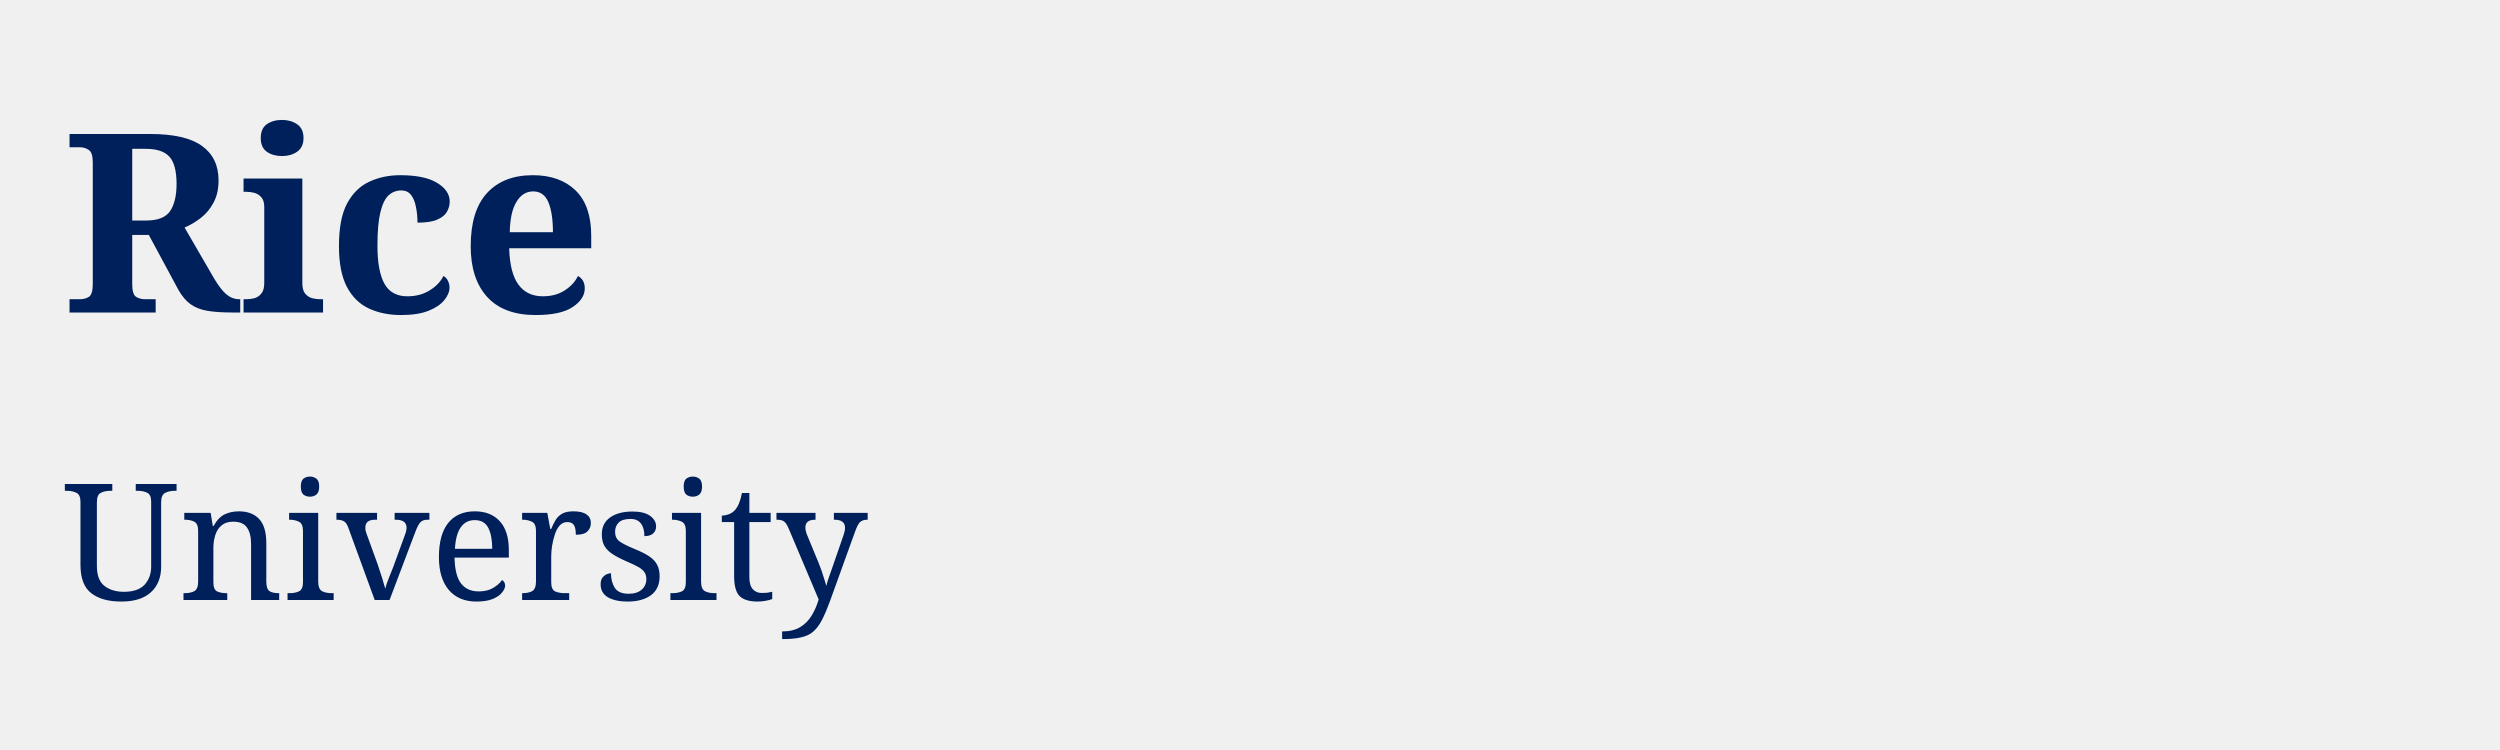
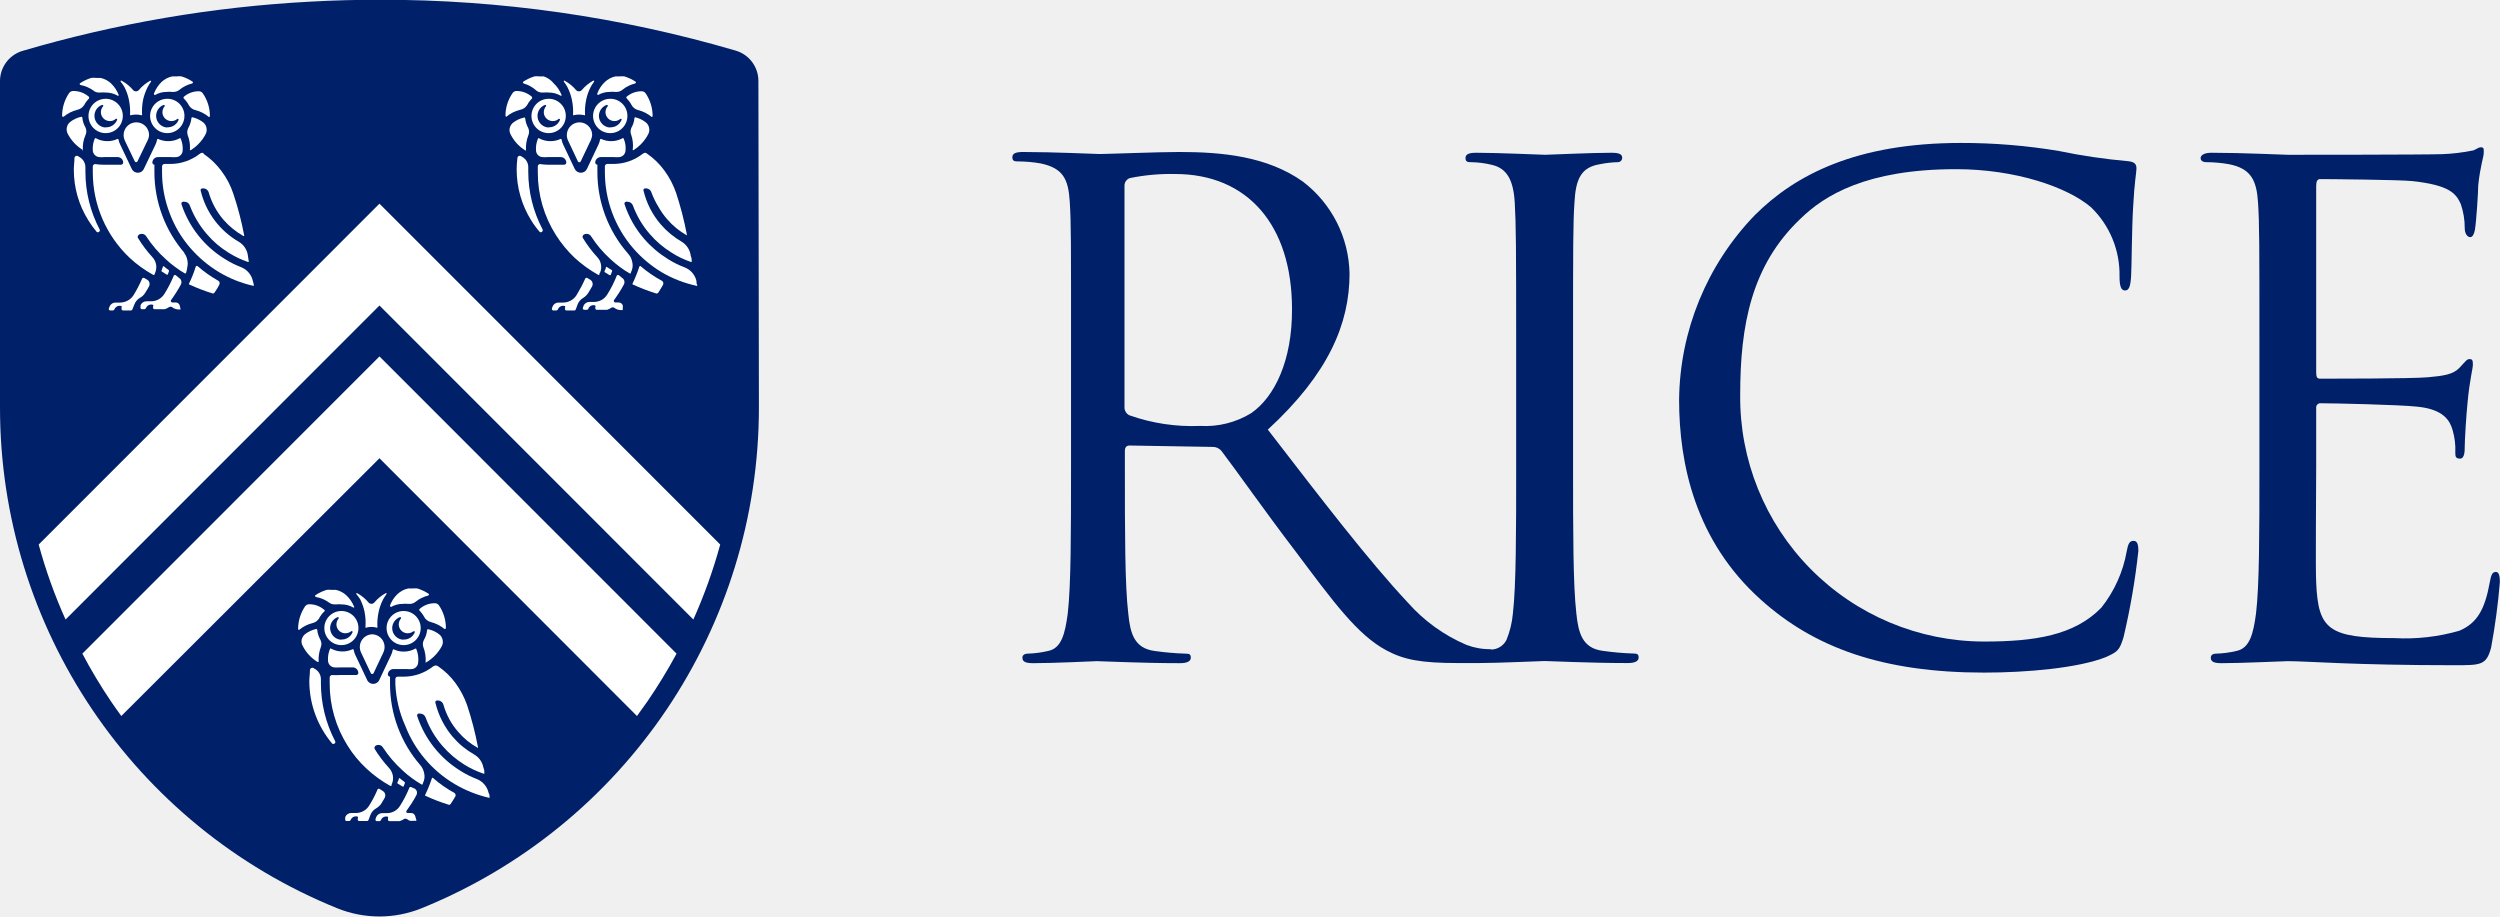
- <svg xmlns="http://www.w3.org/2000/svg" viewBox="0 0 200 60" width="200" height="60">
-   <text x="5" y="25" font-family="Georgia, serif" font-size="20" font-weight="bold" fill="#00205B">Rice</text>
-   <text x="5" y="48" font-family="Georgia, serif" font-size="13" fill="#00205B">University</text>
+ <svg xmlns="http://www.w3.org/2000/svg" viewBox="0 0 196.4 72">
+   <defs>
+     <style>.cls-1{fill:#002169;}.cls-2{fill:#fff;}</style>
+   </defs>
+   <path class="cls-1" d="M143.62,58.11c-5.15-4.62-6.42-10.67-6.42-15.71a21.19,21.19,0,0,1,5.94-14.49c3.19-3.19,8-5.68,16.19-5.68a46.31,46.31,0,0,1,7.7.63,47,47,0,0,0,5.41.8c.58.05.69.26.69.58s-.16,1.06-.26,3c-.11,1.75-.11,4.67-.16,5.46s-.16,1.12-.48,1.12-.43-.37-.43-1.12a7.34,7.34,0,0,0-2.23-5.41c-1.85-1.59-5.94-3-10.61-3-7.06,0-10.35,2.07-12.21,3.88C142.88,31.83,142,36.56,142,42A19.18,19.18,0,0,0,161.14,61.4c4,0,7.11-.48,9.23-2.66a9.87,9.87,0,0,0,2-4.46c.11-.58.22-.79.54-.79s.37.37.37.79a55.26,55.26,0,0,1-1.17,6.8c-.32,1-.43,1.11-1.38,1.54-2.12.85-6.16,1.22-9.55,1.22C153.17,63.84,147.81,61.88,143.62,58.11Z" transform="translate(-5.29 -11)" />
+   <path class="cls-1" d="M182.79,38.36c0-8.28,0-9.76-.11-11.46s-.53-2.66-2.28-3a10.48,10.48,0,0,0-1.8-.16c-.22,0-.43-.1-.43-.32s.27-.42.85-.42c2.39,0,5.73.16,6,.16s10.93,0,12.15-.05a14.26,14.26,0,0,0,2.28-.27c.27,0,.48-.27.75-.27s.21.22.21.48-.27,1-.43,2.5c0,.53-.15,2.86-.26,3.5-.05.27-.16.58-.37.58s-.43-.26-.43-.69a5.81,5.81,0,0,0-.31-1.91c-.38-.85-.91-1.48-3.77-1.8-.91-.11-6.69-.16-7.28-.16-.21,0-.31.16-.31.53V40.22c0,.37.05.53.31.53.69,0,7.22,0,8.44-.11s2-.21,2.5-.74.58-.69.8-.69.26.11.26.43-.26,1.22-.42,3c-.11,1.06-.22,3-.22,3.39s0,1-.37,1-.37-.21-.37-.47a5.5,5.5,0,0,0-.21-1.76c-.21-.74-.69-1.64-2.76-1.85-1.44-.16-6.69-.27-7.59-.27a.33.33,0,0,0-.37.37V47.7c0,1.81-.06,8,0,9.08.16,3.66.95,4.35,6.15,4.35a15.35,15.35,0,0,0,5.1-.58c1.38-.59,2-1.65,2.39-3.82.1-.59.21-.8.48-.8s.31.43.31.8a51,51,0,0,1-.69,5.15c-.37,1.38-.79,1.38-2.86,1.38-8,0-11.57-.32-13.11-.32-.27,0-3.61.16-5.2.16-.59,0-.85-.11-.85-.43,0-.16.1-.32.42-.32a7.79,7.79,0,0,0,1.59-.21c1.06-.21,1.33-1.38,1.54-2.92.27-2.23.27-6.42.27-11.52Z" transform="translate(-5.29 -11)" />
+   <path class="cls-1" d="M122.43,62a5.16,5.16,0,0,1-1.94-.34,12.9,12.9,0,0,1-4.6-3.32c-3.08-3.29-6.69-8-11-13.59,4.78-4.4,6.42-8.33,6.42-12.26a9.3,9.3,0,0,0-3.66-7.22c-2.81-2-6.37-2.33-9.71-2.33-1.65,0-5.68.16-6.27.16-.26,0-3.61-.16-6-.16-.59,0-.85.11-.85.42s.21.32.42.32a10.6,10.6,0,0,1,1.81.16c1.75.37,2.17,1.22,2.28,3s.1,3.18.1,11.46V47.7c0,5.1,0,9.29-.26,11.52-.21,1.54-.48,2.71-1.54,2.92a8,8,0,0,1-1.59.21c-.32,0-.43.16-.43.32,0,.32.27.43.85.43,1.59,0,4.94-.16,5-.16.27,0,3.61.16,6.53.16.58,0,.85-.16.85-.43s-.11-.32-.43-.32A22,22,0,0,1,96,62.14c-1.6-.21-1.92-1.38-2.07-2.92-.27-2.23-.27-6.42-.27-11.52V46.43c0-.27.11-.43.37-.43l6.53.11a.86.86,0,0,1,.69.32c1.06,1.38,3.56,4.94,5.79,7.85,3,4,4.88,6.59,7.16,7.81,1.38.74,2.71,1,5.68,1h1.56c1.59,0,4.93-.16,5.2-.16s3.61.16,6.53.16c.58,0,.85-.16.85-.43s-.11-.32-.43-.32a22.39,22.39,0,0,1-2.39-.21c-1.59-.21-1.91-1.38-2.07-2.92-.26-2.23-.26-6.42-.26-11.52V38.36c0-8.28,0-9.76.11-11.46.1-1.86.53-2.76,2-3a8.24,8.24,0,0,1,1.4-.16.34.34,0,0,0,.35-.35c0-.29-.28-.39-.85-.39-1.59,0-4.93.16-5.2.16S123,23,121.27,23c-.58,0-.85.11-.85.42s.21.32.42.32a7.42,7.42,0,0,1,1.65.21c1.17.27,1.7,1.17,1.8,3s.11,3.18.11,11.46V47.7c0,5.1,0,9.29-.26,11.52a7.15,7.15,0,0,1-.5,2.05,1.38,1.38,0,0,1-1.21.76ZM103.58,43.46a6.9,6.9,0,0,1-4,1A14.8,14.8,0,0,1,94,43.62a.7.7,0,0,1-.37-.64V25.62a.63.63,0,0,1,.42-.63,16.07,16.07,0,0,1,3.56-.32c5.68,0,9.18,4,9.18,10.61C106.81,39.32,105.43,42.18,103.58,43.46Z" transform="translate(-5.29 -11)" />
+   <path class="cls-1" d="M64.91,43A42.45,42.45,0,0,1,38.39,82.36a8.83,8.83,0,0,1-6.59,0A42.44,42.44,0,0,1,5.29,43V17.41A2.48,2.48,0,0,1,7.05,15a98.68,98.68,0,0,1,22.61-3.87c1.8-.1,3.61-.15,5.44-.15a99,99,0,0,1,28,4,2.48,2.48,0,0,1,1.77,2.39Z" transform="translate(-5.29 -11)" />
+   <path class="cls-2" d="M34.53,60.83a1,1,0,0,0-.88,1.42h0l.77,1.63a.12.12,0,0,0,.22,0l.77-1.63a1,1,0,0,0-.88-1.42Z" transform="translate(-5.29 -11)" />
+   <path class="cls-2" d="M30.5,64.39a.93.93,0,0,0-.47-.84l-.1-.06a.19.19,0,0,0-.29.14c0,.3-.05.6-.05.9a7.63,7.63,0,0,0,1.8,4.89.16.16,0,0,0,.17,0,.14.14,0,0,0,.06-.19,9.84,9.84,0,0,1-1.12-4.55Z" transform="translate(-5.29 -11)" />
+   <polygon class="cls-2" points="27.91 64.56 27.92 64.56 27.91 64.56 27.91 64.56" />
+   <path class="cls-2" d="M35.22,74.17l.29-.49a.4.4,0,0,0-.15-.54L35.14,73a.13.13,0,0,0-.18,0,8.76,8.76,0,0,1-.67,1.29,1.22,1.22,0,0,1-1.06.58h-.35a.51.51,0,0,0-.47.32l0,.15a.12.12,0,0,0,.1.16h.21a.14.14,0,0,0,.12-.09h0a.44.44,0,0,1,.56-.25.07.07,0,0,1,0,.1l0,.07a.12.12,0,0,0,.11.17h.62a.12.12,0,0,0,.11-.08h0l.07-.18.08-.22a1,1,0,0,1,.44-.51A1.38,1.38,0,0,0,35.22,74.17Z" transform="translate(-5.29 -11)" />
+   <polygon class="cls-2" points="30.35 64.56 30.35 64.56 30.35 64.56 30.35 64.56" />
+   <path class="cls-2" d="M37.64,72.86a.12.12,0,0,0-.18,0,8.9,8.9,0,0,1-.74,1.44,1.21,1.21,0,0,1-1.06.58h-.35a.51.51,0,0,0-.47.32h0l-.05.15a.12.12,0,0,0,.11.16h.2a.13.13,0,0,0,.12-.09h0a.43.43,0,0,1,.55-.25.09.09,0,0,1,0,.1l0,.07a.13.13,0,0,0,.11.17h.73l.08,0h0l.19-.08.12-.07a.24.24,0,0,1,.28,0,.53.53,0,0,0,.22.12h0a.64.64,0,0,0,.24,0H38l0,0a.07.07,0,0,0,0-.05l-.09-.31a.33.33,0,0,0-.32-.25h-.26a.11.11,0,0,1-.1-.18l.15-.22a7.21,7.21,0,0,0,.46-.71l.16-.29a.38.38,0,0,0-.14-.52Z" transform="translate(-5.29 -11)" />
+   <path class="cls-2" d="M38.23,58.89a.09.09,0,0,0,0,.06,2.12,2.12,0,0,1,.38.51.82.82,0,0,0,.53.41,2.66,2.66,0,0,1,1.06.54h.05a.07.07,0,0,0,.07-.07v0a3.18,3.18,0,0,0-.55-1.79.4.4,0,0,0-.28-.16h-.09a1.78,1.78,0,0,0-1.17.47A.05.05,0,0,0,38.23,58.89Z" transform="translate(-5.29 -11)" />
+   <path class="cls-2" d="M38.91,60.43a.08.08,0,0,0-.07.07,1.74,1.74,0,0,1-.24.76.7.7,0,0,0-.05.58A2.8,2.8,0,0,1,38.73,63a.06.06,0,0,0,0,.06l0,0h0A3.25,3.25,0,0,0,40,61.76a.72.72,0,0,0,.06-.5.7.7,0,0,0-.26-.42,2.05,2.05,0,0,0-.88-.41Z" transform="translate(-5.29 -11)" />
+   <path class="cls-2" d="M36,58.69h0a1.84,1.84,0,0,1,.94-.25,1.75,1.75,0,0,1,.4,0h.15a.68.68,0,0,0,.43-.15,2.48,2.48,0,0,1,1-.5.09.09,0,0,0,.06-.06.08.08,0,0,0,0-.07,3.39,3.39,0,0,0-.9-.43,1.5,1.5,0,0,0-.37,0l-.35,0a1.71,1.71,0,0,0-.84.44,2.35,2.35,0,0,0-.59.89,0,0,0,0,0,0,.06S36,58.69,36,58.69Z" transform="translate(-5.29 -11)" />
+   <path class="cls-2" d="M33.58,58.07a3.91,3.91,0,0,1,.35,1A4.44,4.44,0,0,1,34,60.26s0,0,0,.05a.05.05,0,0,0,.05,0h0a1.5,1.5,0,0,1,.84,0h0a.05.05,0,0,0,.05,0s0,0,0-.05a4.44,4.44,0,0,1,.09-1.16,3.91,3.91,0,0,1,.35-1,3,3,0,0,1,.27-.42.07.07,0,0,0,0-.08.07.07,0,0,0-.06,0h0a3.13,3.13,0,0,0-.89.73.3.3,0,0,1-.46,0,3.13,3.13,0,0,0-.89-.73h0a.07.07,0,0,0-.06,0,.07.07,0,0,0,0,.08A3,3,0,0,1,33.58,58.07Z" transform="translate(-5.29 -11)" />
+   <path class="cls-2" d="M31.13,58.33a.68.68,0,0,0,.43.15h.15a1.81,1.81,0,0,1,.4,0,1.84,1.84,0,0,1,.94.25h0s0,0,.06,0a.06.06,0,0,0,0-.06,2.49,2.49,0,0,0-.6-.89,1.71,1.71,0,0,0-.84-.44l-.35,0a1.5,1.5,0,0,0-.37,0,3.39,3.39,0,0,0-.9.43.08.08,0,0,0,0,.07.09.09,0,0,0,.06.06A2.48,2.48,0,0,1,31.13,58.33Z" transform="translate(-5.29 -11)" />
+   <path class="cls-2" d="M30.42,59.46A2.12,2.12,0,0,1,30.8,59a.09.09,0,0,0,0-.06.05.05,0,0,0,0,0,1.78,1.78,0,0,0-1.17-.47h-.09a.4.4,0,0,0-.28.16,3.18,3.18,0,0,0-.55,1.79v0a.07.07,0,0,0,.07.07h0a2.66,2.66,0,0,1,1.06-.54A.82.82,0,0,0,30.42,59.46Z" transform="translate(-5.29 -11)" />
+   <path class="cls-2" d="M30.26,63l.06,0a.06.06,0,0,0,0-.06,2.8,2.8,0,0,1,.18-1.12.7.7,0,0,0-.05-.58,2,2,0,0,1-.24-.76.07.07,0,0,0-.07-.07h0a2.2,2.2,0,0,0-.9.42.82.82,0,0,0-.25.42.69.69,0,0,0,.07.47A3.12,3.12,0,0,0,30.23,63Z" transform="translate(-5.29 -11)" />
+   <path class="cls-2" d="M38.3,71.1h0a9.73,9.73,0,0,1-2.37-6.38c0-.19,0-.38,0-.56a.09.09,0,0,0,0,0h0a.18.18,0,0,1-.17-.17.44.44,0,0,1,.44-.43h1a2.49,2.49,0,0,0,.47,0,.55.55,0,0,0,.47-.5A2.1,2.1,0,0,0,38,62s0-.05-.07-.05h0a1.86,1.86,0,0,1-.92.24,1.84,1.84,0,0,1-.8-.18h0a.07.07,0,0,0-.07.06,1.44,1.44,0,0,1-.13.4l-.9,1.9a.53.53,0,0,1-1,0l-.9-1.9a1.44,1.44,0,0,1-.13-.4A.07.07,0,0,0,33,62h0a1.91,1.91,0,0,1-.81.18,1.86,1.86,0,0,1-.92-.24h0a.06.06,0,0,0-.06.05,2,2,0,0,0-.15.94.55.55,0,0,0,.47.5,2.56,2.56,0,0,0,.47,0h1a.44.44,0,0,1,.44.43.17.17,0,0,1-.16.17h-1.3a3.81,3.81,0,0,1-.59,0h0a.2.2,0,0,0-.2.18c0,.16,0,.32,0,.49a9.11,9.11,0,0,0,1.42,4.9,8.71,8.71,0,0,0,1.47,1.78,9.5,9.5,0,0,0,1.87,1.36h0s0,0,.07,0,0-.12.07-.19a1.13,1.13,0,0,0,.06-.63,1.22,1.22,0,0,0-.28-.57,9.48,9.48,0,0,1-1.15-1.52.17.17,0,0,1,0-.14.18.18,0,0,1,.08-.11.43.43,0,0,1,.22-.06.39.39,0,0,1,.35.2,9.35,9.35,0,0,0,1.53,1.79,7.19,7.19,0,0,0,.79.65c.23.17.47.32.72.47h0a.08.08,0,0,0,.07,0l.12-.33a1.12,1.12,0,0,0,0-.6,1.27,1.27,0,0,0-.26-.55Z" transform="translate(-5.29 -11)" />
+   <path class="cls-2" d="M39.3,72.11a0,0,0,0,0,0,0,.08.08,0,0,0-.07,0,10.42,10.42,0,0,1-.54,1.34v.06l0,0a15.43,15.43,0,0,0,1.88.72h0a.14.14,0,0,0,.12-.07c.1-.14.19-.29.28-.44l.11-.19A.25.25,0,0,0,41,73.3,9.32,9.32,0,0,1,39.3,72.11Z" transform="translate(-5.29 -11)" />
+   <path class="cls-2" d="M42.77,72.21a7.18,7.18,0,0,1-1.3-.65,8,8,0,0,1-3.4-4.29.15.15,0,0,1,0-.13.14.14,0,0,1,.09-.08.34.34,0,0,1,.14,0,.45.45,0,0,1,.42.29,7.23,7.23,0,0,0,1.33,2.25,7.53,7.53,0,0,0,1.72,1.47,7.17,7.17,0,0,0,1.51.71h0a.07.07,0,0,0,.06,0,.11.11,0,0,0,0-.06c0-.13,0-.26-.07-.4h0a1.5,1.5,0,0,0-.75-1.06,6.26,6.26,0,0,1-1.66-1.37,6.48,6.48,0,0,1-1.36-2.66.16.16,0,0,1,0-.13.18.18,0,0,1,.1-.07h.1a.44.44,0,0,1,.42.32,6,6,0,0,0,.47,1.15,5.36,5.36,0,0,0,.7,1,5.54,5.54,0,0,0,1.55,1.26h0l0,0a.07.07,0,0,0,0-.06,25.33,25.33,0,0,0-.85-3.29,6.65,6.65,0,0,0-.92-1.75,5.53,5.53,0,0,0-1.37-1.32.28.28,0,0,0-.18-.06.37.37,0,0,0-.2.07,3.87,3.87,0,0,1-1.09.6,3.76,3.76,0,0,1-1.24.21h-.45a.18.18,0,0,0-.19.18c0,.14,0,.29,0,.44A9,9,0,0,0,37.12,68,9.19,9.19,0,0,0,41,72.59a9.48,9.48,0,0,0,2.69,1.08h0a.09.09,0,0,0,.06,0,.06.06,0,0,0,0-.06c0-.1,0-.2-.07-.3A1.53,1.53,0,0,0,42.77,72.21Z" transform="translate(-5.29 -11)" />
+   <path class="cls-2" d="M37,72.78l.09-.24a.08.08,0,0,0,0-.09l-.36-.28a.06.06,0,0,0-.11,0c0,.09-.06.19-.1.28a.08.08,0,0,0,0,.1l.38.23A.07.07,0,0,0,37,72.78Z" transform="translate(-5.29 -11)" />
+   <path class="cls-2" d="M37,59a1.34,1.34,0,1,0,1.34,1.34A1.34,1.34,0,0,0,37,59Zm0,2.26a.92.92,0,0,1-.9-.9.93.93,0,0,1,.61-.88c.07,0,.12.06.08.11a.7.7,0,0,0,.5,1.16.73.73,0,0,0,.48-.16c.06,0,.14,0,.11.07A.91.91,0,0,1,36.93,61.24Z" transform="translate(-5.29 -11)" />
+   <path class="cls-2" d="M32.11,59a1.34,1.34,0,1,0,1.34,1.34A1.34,1.34,0,0,0,32.11,59Zm0,2.26a.92.92,0,0,1-.29-1.78c.06,0,.12.06.07.11a.75.75,0,0,0-.17.49.7.7,0,0,0,.67.67.74.74,0,0,0,.49-.16.07.07,0,0,1,.11.07A.91.91,0,0,1,32.09,61.24Z" transform="translate(-5.29 -11)" />
+   <path class="cls-2" d="M16,20.61a1,1,0,0,0-1,1,1.09,1.09,0,0,0,.1.44h0l.78,1.63a.12.12,0,0,0,.21,0L16.9,22a1,1,0,0,0,.1-.44A1,1,0,0,0,16,20.61Z" transform="translate(-5.29 -11)" />
+   <path class="cls-2" d="M12,24.17a.92.92,0,0,0-.48-.84l-.09-.06a.19.19,0,0,0-.29.14c0,.3-.05.6-.05.9a7.46,7.46,0,0,0,1.14,4,7.55,7.55,0,0,0,.66.91.14.14,0,0,0,.17,0,.14.14,0,0,0,.06-.19A9.73,9.73,0,0,1,12,24.5C12,24.39,12,24.28,12,24.17Z" transform="translate(-5.29 -11)" />
+   <polygon class="cls-2" points="9.4 24.34 9.41 24.34 9.4 24.34 9.4 24.34" />
+   <path class="cls-2" d="M16.7,34c.11-.16.2-.33.29-.49a.4.4,0,0,0-.14-.54l-.23-.13a.12.12,0,0,0-.17.06,9.89,9.89,0,0,1-.67,1.29,1.26,1.26,0,0,1-1.06.58h-.36a.49.49,0,0,0-.46.31l-.06.15a.12.12,0,0,0,.11.16h.21a.14.14,0,0,0,.12-.09h0a.44.44,0,0,1,.56-.25.08.08,0,0,1,0,.1l0,.07a.13.13,0,0,0,.12.17h.62a.12.12,0,0,0,.11-.08h0l.07-.18.09-.22a1,1,0,0,1,.43-.51A1.1,1.1,0,0,0,16.7,34Z" transform="translate(-5.29 -11)" />
+   <polygon class="cls-2" points="11.83 24.34 11.84 24.34 11.83 24.34 11.83 24.34" />
+   <path class="cls-2" d="M19.12,32.64a.11.11,0,0,0-.17,0,9.79,9.79,0,0,1-.74,1.44,1.23,1.23,0,0,1-1.06.59H16.8a.5.5,0,0,0-.47.31h0l0,.15a.12.12,0,0,0,.1.16h.21a.14.14,0,0,0,.12-.09h0a.44.44,0,0,1,.56-.25.07.07,0,0,1,0,.1l0,.07a.12.12,0,0,0,.11.17h.73l.08,0h0l.19-.08.12-.07a.24.24,0,0,1,.28,0,.53.53,0,0,0,.22.12h0a.7.7,0,0,0,.25.05h.18a.05.05,0,0,0,0,0s0,0,0,0L19.41,35a.33.33,0,0,0-.32-.24h-.27a.12.12,0,0,1-.09-.19l.15-.21c.16-.23.31-.47.46-.72l.16-.29a.39.39,0,0,0-.15-.52Z" transform="translate(-5.29 -11)" />
+   <path class="cls-2" d="M19.72,18.67a.14.14,0,0,0,0,.06,1.92,1.92,0,0,1,.39.51.8.8,0,0,0,.53.41,2.66,2.66,0,0,1,1.06.54h0a.07.07,0,0,0,.08-.07v0a3.11,3.11,0,0,0-.56-1.79.37.37,0,0,0-.27-.16h-.09a1.78,1.78,0,0,0-1.17.47A.05.05,0,0,0,19.72,18.67Z" transform="translate(-5.29 -11)" />
+   <path class="cls-2" d="M20.4,20.21a.07.07,0,0,0-.07.07,2,2,0,0,1-.24.76.72.72,0,0,0-.05.59,2.55,2.55,0,0,1,.17,1.11.08.08,0,0,0,0,.06l.06,0h0a3.27,3.27,0,0,0,1.18-1.27.78.78,0,0,0,.06-.5.75.75,0,0,0-.26-.42,2.22,2.22,0,0,0-.89-.41Z" transform="translate(-5.29 -11)" />
+   <path class="cls-2" d="M17.46,18.47h0a1.81,1.81,0,0,1,.94-.25,1.67,1.67,0,0,1,.39,0l.15,0a.72.72,0,0,0,.44-.16,2.48,2.48,0,0,1,1-.5.09.09,0,0,0,.06-.06.07.07,0,0,0,0-.07,3.25,3.25,0,0,0-.9-.43,1.37,1.37,0,0,0-.36,0l-.35,0a1.74,1.74,0,0,0-.85.44,2.61,2.61,0,0,0-.59.89.08.08,0,0,0,0,.07A.07.07,0,0,0,17.46,18.47Z" transform="translate(-5.29 -11)" />
+   <path class="cls-2" d="M15.07,17.85a3.91,3.91,0,0,1,.35,1A4.92,4.92,0,0,1,15.51,20a0,0,0,0,0,0,.05.05.05,0,0,0,.05,0h0a1.79,1.79,0,0,1,.84,0h0a.05.05,0,0,0,.05,0,.08.08,0,0,0,0-.05,4.92,4.92,0,0,1,.08-1.16,4.33,4.33,0,0,1,.36-1,4.28,4.28,0,0,1,.26-.42.06.06,0,0,0,0-.08.08.08,0,0,0-.06,0h0a3.13,3.13,0,0,0-.89.73.3.3,0,0,1-.46,0,3,3,0,0,0-.9-.73h0a.1.1,0,0,0-.07,0,.12.12,0,0,0,0,.08A3,3,0,0,1,15.07,17.85Z" transform="translate(-5.29 -11)" />
+   <path class="cls-2" d="M12.62,18.11a.67.67,0,0,0,.43.16l.15,0a1.75,1.75,0,0,1,.4,0,1.84,1.84,0,0,1,.94.25h0a.09.09,0,0,0,.07,0s0,0,0-.07a2.47,2.47,0,0,0-.59-.89,1.71,1.71,0,0,0-.84-.44l-.35,0a1.5,1.5,0,0,0-.37,0,3.39,3.39,0,0,0-.9.43.06.06,0,0,0,0,.07.09.09,0,0,0,.06.06A2.48,2.48,0,0,1,12.62,18.11Z" transform="translate(-5.29 -11)" />
+   <path class="cls-2" d="M11.91,19.24a2.12,2.12,0,0,1,.38-.51.09.09,0,0,0,0-.06s0,0,0-.05a1.8,1.8,0,0,0-1.17-.47H11a.4.4,0,0,0-.28.16,3.18,3.18,0,0,0-.55,1.79v0a.06.06,0,0,0,.07.07h.05a2.66,2.66,0,0,1,1.06-.54A.85.85,0,0,0,11.91,19.24Z" transform="translate(-5.29 -11)" />
+   <path class="cls-2" d="M11.75,22.82l.05,0a.08.08,0,0,0,0-.06A2.43,2.43,0,0,1,12,21.63.72.72,0,0,0,12,21a1.74,1.74,0,0,1-.24-.76.08.08,0,0,0-.07-.07h0a2.14,2.14,0,0,0-.9.42.76.76,0,0,0-.25.42.8.8,0,0,0,.06.48,3.23,3.23,0,0,0,1.18,1.28Z" transform="translate(-5.29 -11)" />
+   <path class="cls-2" d="M19.79,30.88h0a9.73,9.73,0,0,1-2.37-6.38c0-.19,0-.38,0-.56a.05.05,0,0,0,0,0s0,0,0,0a.17.17,0,0,1-.16-.17.44.44,0,0,1,.44-.43h1a2.56,2.56,0,0,0,.47,0,.54.54,0,0,0,.47-.5,2,2,0,0,0-.15-.94.07.07,0,0,0-.06-.05h0a1.86,1.86,0,0,1-.92.24,1.91,1.91,0,0,1-.81-.18h0a.07.07,0,0,0-.07.06,1.44,1.44,0,0,1-.13.4l-.91,1.9a.5.5,0,0,1-.47.3.52.52,0,0,1-.48-.3l-.9-1.9a1.47,1.47,0,0,1-.14-.4.07.07,0,0,0-.07-.06h0a1.84,1.84,0,0,1-.8.18,1.87,1.87,0,0,1-.93-.24h0a.08.08,0,0,0-.07.05,2,2,0,0,0-.15.94.56.56,0,0,0,.48.5,2.42,2.42,0,0,0,.47,0h1a.44.44,0,0,1,.44.43.18.18,0,0,1-.17.17H13.37a4,4,0,0,1-.6-.05h0a.19.19,0,0,0-.19.18c0,.16,0,.32,0,.49a9.24,9.24,0,0,0,2.89,6.69,9.28,9.28,0,0,0,1.87,1.35h0a.08.08,0,0,0,.07,0,1.67,1.67,0,0,0,.08-.2,1.13,1.13,0,0,0,.06-.63,1.15,1.15,0,0,0-.28-.56,9.56,9.56,0,0,1-1.15-1.53.17.17,0,0,1,0-.14.31.31,0,0,1,.09-.11.39.39,0,0,1,.21-.06.41.41,0,0,1,.36.2,9,9,0,0,0,1.53,1.79,7.19,7.19,0,0,0,.79.65,5.94,5.94,0,0,0,.72.47h0s.06,0,.07,0S20,32.14,20,32a1.22,1.22,0,0,0,0-.6,1.27,1.27,0,0,0-.26-.55Z" transform="translate(-5.29 -11)" />
+   <path class="cls-2" d="M20.79,31.89a.06.06,0,0,0-.05,0,.09.09,0,0,0-.07.05,9.11,9.11,0,0,1-.53,1.34.06.06,0,0,0,0,.06l0,0a14.27,14.27,0,0,0,1.88.72h0a.15.15,0,0,0,.12-.07c.1-.14.19-.29.28-.44l.1-.19a.23.23,0,0,0-.09-.31A9.59,9.59,0,0,1,20.79,31.89Z" transform="translate(-5.29 -11)" />
+   <path class="cls-2" d="M24.26,32a7.18,7.18,0,0,1-1.3-.65,8,8,0,0,1-3.41-4.29.2.2,0,0,1,0-.13.16.16,0,0,1,.1-.08.32.32,0,0,1,.14,0,.43.43,0,0,1,.41.29,7.46,7.46,0,0,0,1.34,2.25,7.13,7.13,0,0,0,1.72,1.47,7.21,7.21,0,0,0,1.51.72h0a.09.09,0,0,0,.06,0,.06.06,0,0,0,0-.06l-.06-.4h0A1.48,1.48,0,0,0,24.06,30a6.34,6.34,0,0,1-3-4,.2.2,0,0,1,0-.13.21.21,0,0,1,.11-.07h.09a.44.44,0,0,1,.43.33,5.6,5.6,0,0,0,.47,1.14,5.82,5.82,0,0,0,.69,1,6,6,0,0,0,1.56,1.27h0a.07.07,0,0,0,.06,0,.14.14,0,0,0,0-.06,24.16,24.16,0,0,0-.86-3.29,6.11,6.11,0,0,0-.92-1.75,5.67,5.67,0,0,0-1.36-1.32A.28.28,0,0,0,21.2,23a.35.35,0,0,0-.2.07,3.79,3.79,0,0,1-1.1.6,3.65,3.65,0,0,1-1.23.21h-.45a.2.2,0,0,0-.2.18c0,.15,0,.29,0,.44a9,9,0,0,0,.6,3.25,8.89,8.89,0,0,0,1.63,2.74,9.36,9.36,0,0,0,2.23,1.88,9.09,9.09,0,0,0,2.69,1.08h0l.06,0s0,0,0-.06-.05-.2-.07-.3A1.53,1.53,0,0,0,24.26,32Z" transform="translate(-5.29 -11)" />
+   <path class="cls-2" d="M18.47,32.56l.09-.23s0-.07,0-.1a3.44,3.44,0,0,1-.36-.28.06.06,0,0,0-.11,0l-.1.28a.09.09,0,0,0,0,.1l.38.23A.06.06,0,0,0,18.47,32.56Z" transform="translate(-5.29 -11)" />
+   <path class="cls-2" d="M18.44,18.76a1.35,1.35,0,1,0,1.34,1.34A1.34,1.34,0,0,0,18.44,18.76Zm0,2.26a.92.92,0,0,1-.29-1.78.07.07,0,0,1,.07.11.75.75,0,0,0-.17.49.7.7,0,0,0,.67.67.69.69,0,0,0,.49-.16c0-.05.14,0,.11.07A.91.91,0,0,1,18.42,21Z" transform="translate(-5.29 -11)" />
+   <path class="cls-2" d="M13.6,18.76a1.35,1.35,0,1,0,1.34,1.34A1.35,1.35,0,0,0,13.6,18.76Zm0,2.26a.92.92,0,0,1-.89-.9.91.91,0,0,1,.6-.88c.07,0,.13.06.08.11a.7.7,0,0,0,.5,1.16.65.65,0,0,0,.48-.16.07.07,0,0,1,.12.07A.92.92,0,0,1,13.57,21Z" transform="translate(-5.29 -11)" />
+   <path class="cls-2" d="M50.82,20.61a1,1,0,0,0-1,1,1,1,0,0,0,.1.44h0l.77,1.63a.12.12,0,0,0,.22,0L51.71,22a1.09,1.09,0,0,0,.1-.44A1,1,0,0,0,50.82,20.61Z" transform="translate(-5.29 -11)" />
+   <path class="cls-2" d="M46.79,24.17a.91.91,0,0,0-.47-.84l-.1-.06a.18.18,0,0,0-.28.14,6.8,6.8,0,0,0-.06.9,7.55,7.55,0,0,0,1.14,4,6.67,6.67,0,0,0,.67.91.13.13,0,0,0,.16,0,.15.15,0,0,0,.07-.19,9.73,9.73,0,0,1-1.13-4.55Z" transform="translate(-5.29 -11)" />
+   <polygon class="cls-2" points="44.2 24.34 44.21 24.34 44.2 24.34 44.2 24.34" />
+   <path class="cls-2" d="M51.51,34l.29-.49a.4.4,0,0,0-.15-.54l-.22-.13a.11.11,0,0,0-.17.06,11.37,11.37,0,0,1-.68,1.29,1.25,1.25,0,0,1-1.06.58h-.35a.5.5,0,0,0-.47.31l-.05.15a.12.12,0,0,0,.1.16H49a.14.14,0,0,0,.12-.09h0a.44.44,0,0,1,.56-.25.08.08,0,0,1,0,.1l0,.07a.12.12,0,0,0,.11.17h.62a.11.11,0,0,0,.11-.08h0l.07-.18.08-.22a1,1,0,0,1,.44-.51A1.27,1.27,0,0,0,51.51,34Z" transform="translate(-5.29 -11)" />
+   <polygon class="cls-2" points="46.64 24.34 46.64 24.34 46.64 24.34 46.64 24.34" />
+   <path class="cls-2" d="M53.93,32.64a.12.12,0,0,0-.18,0A8.9,8.9,0,0,1,53,34.13a1.22,1.22,0,0,1-1.06.59H51.6a.5.5,0,0,0-.47.31h0l-.05.15a.12.12,0,0,0,.11.16h.2a.13.13,0,0,0,.12-.09h0a.43.43,0,0,1,.55-.25.09.09,0,0,1,0,.1l0,.07a.13.13,0,0,0,.11.17h.74l.07,0h0l.19-.08.12-.07a.24.24,0,0,1,.28,0,.53.53,0,0,0,.22.12h0a.64.64,0,0,0,.24.05h.18a.05.05,0,0,0,0,0,.06.06,0,0,0,0,0L54.22,35a.35.35,0,0,0-.33-.24h-.26a.12.12,0,0,1-.1-.19l.15-.21c.16-.23.32-.47.46-.72l.16-.29a.39.39,0,0,0-.14-.52Z" transform="translate(-5.29 -11)" />
+   <path class="cls-2" d="M54.52,18.67a.09.09,0,0,0,0,.06,2.12,2.12,0,0,1,.38.51.82.82,0,0,0,.53.41,2.66,2.66,0,0,1,1.06.54h0a.07.07,0,0,0,.07-.07v0a3.18,3.18,0,0,0-.55-1.79.4.4,0,0,0-.28-.16h-.09a1.8,1.8,0,0,0-1.17.47A.05.05,0,0,0,54.52,18.67Z" transform="translate(-5.29 -11)" />
+   <path class="cls-2" d="M55.2,20.21a.08.08,0,0,0-.07.07,1.74,1.74,0,0,1-.24.76.72.72,0,0,0,0,.59A2.57,2.57,0,0,1,55,22.74a.08.08,0,0,0,0,.06l.05,0h0a3.25,3.25,0,0,0,1.17-1.27.72.72,0,0,0,.06-.5.7.7,0,0,0-.26-.42,2.17,2.17,0,0,0-.88-.41Z" transform="translate(-5.29 -11)" />
+   <path class="cls-2" d="M52.26,18.47h0a1.84,1.84,0,0,1,.94-.25,1.75,1.75,0,0,1,.4,0l.15,0a.69.69,0,0,0,.43-.16,2.48,2.48,0,0,1,1-.5.09.09,0,0,0,.06-.06.08.08,0,0,0,0-.07,3.39,3.39,0,0,0-.9-.43A1.5,1.5,0,0,0,54,17l-.35,0a1.71,1.71,0,0,0-.84.44,2.35,2.35,0,0,0-.59.89.06.06,0,0,0,0,.07A.09.09,0,0,0,52.26,18.47Z" transform="translate(-5.29 -11)" />
+   <path class="cls-2" d="M49.87,17.85a3.91,3.91,0,0,1,.35,1A4.44,4.44,0,0,1,50.31,20s0,0,0,.05a.05.05,0,0,0,.05,0h0a1.79,1.79,0,0,1,.84,0h0a.05.05,0,0,0,.05,0s0,0,0-.05a4.44,4.44,0,0,1,.09-1.16,3.91,3.91,0,0,1,.35-1,3,3,0,0,1,.27-.42.12.12,0,0,0,0-.08.1.1,0,0,0-.07,0h0a3.13,3.13,0,0,0-.89.73.3.3,0,0,1-.46,0,3.13,3.13,0,0,0-.89-.73h0a.07.07,0,0,0-.06,0,.08.08,0,0,0,0,.08A3,3,0,0,1,49.87,17.85Z" transform="translate(-5.29 -11)" />
+   <path class="cls-2" d="M47.42,18.11a.7.7,0,0,0,.44.16l.14,0a1.81,1.81,0,0,1,.4,0,1.84,1.84,0,0,1,.94.25h0a.07.07,0,0,0,.06,0,.08.08,0,0,0,0-.07,2.49,2.49,0,0,0-.6-.89A1.71,1.71,0,0,0,48,17l-.35,0a1.5,1.5,0,0,0-.37,0,3.39,3.39,0,0,0-.9.43.08.08,0,0,0,0,.07.09.09,0,0,0,.06.06A2.48,2.48,0,0,1,47.42,18.11Z" transform="translate(-5.29 -11)" />
+   <path class="cls-2" d="M46.71,19.24a2.12,2.12,0,0,1,.38-.51.09.09,0,0,0,0-.06.05.05,0,0,0,0-.05,1.78,1.78,0,0,0-1.17-.47h-.09a.37.37,0,0,0-.27.16A3.11,3.11,0,0,0,45,20.1v0a.07.07,0,0,0,.07.07h0a2.66,2.66,0,0,1,1.06-.54A.82.82,0,0,0,46.71,19.24Z" transform="translate(-5.29 -11)" />
+   <path class="cls-2" d="M46.55,22.82l.06,0a.06.06,0,0,0,0-.06,2.72,2.72,0,0,1,.18-1.11.72.72,0,0,0,0-.59,2,2,0,0,1-.24-.76.07.07,0,0,0-.07-.07h0a2.2,2.2,0,0,0-.9.42.82.82,0,0,0-.25.42.73.73,0,0,0,.07.48,3.1,3.1,0,0,0,1.18,1.28Z" transform="translate(-5.29 -11)" />
+   <path class="cls-2" d="M54.59,30.88h0a9.73,9.73,0,0,1-2.37-6.38c0-.19,0-.38,0-.56,0,0,0,0,0,0a0,0,0,0,0,0,0,.18.18,0,0,1-.17-.17.44.44,0,0,1,.44-.43h1a2.49,2.49,0,0,0,.47,0,.54.54,0,0,0,.47-.5,1.85,1.85,0,0,0-.14-.94s0-.05-.07-.05h0a1.88,1.88,0,0,1-1.72.06h0a.07.07,0,0,0-.07.06,1.44,1.44,0,0,1-.13.4l-.9,1.9a.52.52,0,0,1-.48.3.53.53,0,0,1-.48-.3l-.9-1.9a1.44,1.44,0,0,1-.13-.4.07.07,0,0,0-.07-.06h0a1.91,1.91,0,0,1-.81.18,1.86,1.86,0,0,1-.92-.24h0a.06.06,0,0,0-.06.05,2,2,0,0,0-.15.94.54.54,0,0,0,.47.5,2.56,2.56,0,0,0,.47,0h1a.44.44,0,0,1,.44.43.17.17,0,0,1-.16.17h-1.3a3.81,3.81,0,0,1-.59-.05h0a.18.18,0,0,0-.19.18c0,.16,0,.32,0,.49a9.11,9.11,0,0,0,1.42,4.9,9.41,9.41,0,0,0,1.47,1.79,9.88,9.88,0,0,0,1.87,1.35h0a.1.1,0,0,0,.07,0c0-.07,0-.13.07-.2a1.13,1.13,0,0,0,.06-.63,1.07,1.07,0,0,0-.28-.56,9.56,9.56,0,0,1-1.15-1.53.17.17,0,0,1,0-.14.21.21,0,0,1,.08-.11.43.43,0,0,1,.22-.06.42.42,0,0,1,.36.2,9,9,0,0,0,1.52,1.79,8.27,8.27,0,0,0,.79.65,6.84,6.84,0,0,0,.72.47h0a.07.07,0,0,0,.07,0l.12-.33a1.11,1.11,0,0,0,0-.6,1.17,1.17,0,0,0-.26-.55Z" transform="translate(-5.29 -11)" />
+   <path class="cls-2" d="M55.59,31.89a0,0,0,0,0,0,0,.08.08,0,0,0-.07.05,10.42,10.42,0,0,1-.54,1.34v.06l0,0a15.43,15.43,0,0,0,1.88.72h0A.17.17,0,0,0,57,34l.27-.44.11-.19a.24.24,0,0,0-.09-.31A9.32,9.32,0,0,1,55.59,31.89Z" transform="translate(-5.29 -11)" />
+   <path class="cls-2" d="M60,33.06A1.5,1.5,0,0,0,59.06,32a7.18,7.18,0,0,1-1.3-.65,8.13,8.13,0,0,1-1.87-1.59,7.94,7.94,0,0,1-1.53-2.7.15.15,0,0,1,0-.13.14.14,0,0,1,.09-.08.34.34,0,0,1,.14,0,.45.45,0,0,1,.42.29,7.23,7.23,0,0,0,1.33,2.25,7.38,7.38,0,0,0,1.73,1.47,6.9,6.9,0,0,0,1.5.72h0a.07.07,0,0,0,.06,0,.11.11,0,0,0,0-.06c0-.13,0-.26-.07-.4h0A1.52,1.52,0,0,0,58.86,30a6.43,6.43,0,0,1-1.66-1.37A6.35,6.35,0,0,1,55.85,26a.13.13,0,0,1,0-.13.18.18,0,0,1,.1-.07h.1a.44.44,0,0,1,.42.33A6.23,6.23,0,0,0,57,27.22a5.87,5.87,0,0,0,.7,1,5.76,5.76,0,0,0,1.55,1.27h0a.05.05,0,0,0,0,0,.07.07,0,0,0,0-.06,25.76,25.76,0,0,0-.85-3.29,6.65,6.65,0,0,0-.92-1.75,5.67,5.67,0,0,0-1.36-1.32A.33.33,0,0,0,56,23a.37.37,0,0,0-.2.07,3.87,3.87,0,0,1-1.09.6,3.76,3.76,0,0,1-1.24.21H53a.19.19,0,0,0-.19.18c0,.15,0,.29,0,.44a9.14,9.14,0,0,0,2.22,6,9.36,9.36,0,0,0,2.23,1.88A9.15,9.15,0,0,0,60,33.45h0a.07.07,0,0,0,.06,0,.06.06,0,0,0,0-.06C60,33.26,60,33.16,60,33.06Z" transform="translate(-5.29 -11)" />
+   <path class="cls-2" d="M53.28,32.56l.09-.23a.1.1,0,0,0,0-.1L53,32a.06.06,0,0,0-.11,0c0,.09-.06.19-.1.28a.08.08,0,0,0,0,.1l.38.23A.07.07,0,0,0,53.28,32.56Z" transform="translate(-5.29 -11)" />
+   <path class="cls-2" d="M53.24,18.76a1.35,1.35,0,1,0,1.34,1.34A1.34,1.34,0,0,0,53.24,18.76Zm0,2.26a.92.92,0,0,1-.9-.9.93.93,0,0,1,.61-.88c.07,0,.13.06.08.11a.7.7,0,0,0,.5,1.16.68.68,0,0,0,.48-.16c.06-.05.14,0,.11.07A.91.91,0,0,1,53.22,21Z" transform="translate(-5.29 -11)" />
+   <path class="cls-2" d="M48.4,18.76a1.35,1.35,0,1,0,1.34,1.34A1.34,1.34,0,0,0,48.4,18.76Zm0,2.26a.92.92,0,0,1-.29-1.78.07.07,0,0,1,.07.11.75.75,0,0,0-.17.49.7.7,0,0,0,.67.67.69.69,0,0,0,.49-.16c.05-.05.14,0,.11.07A.91.91,0,0,1,48.38,21Z" transform="translate(-5.29 -11)" />
+   <path class="cls-2" d="M35.1,39,11.76,62.35A41,41,0,0,0,14,66.09c.27.39.54.78.82,1.16L35.1,47,55.33,67.25c.28-.38.56-.77.83-1.16a41,41,0,0,0,2.28-3.74Z" transform="translate(-5.29 -11)" />
+   <path class="cls-2" d="M35.1,27,8.33,53.78a39.73,39.73,0,0,0,2.11,5.89L35.1,35,59.76,59.67a40.9,40.9,0,0,0,2.11-5.89Z" transform="translate(-5.29 -11)" />
</svg>
